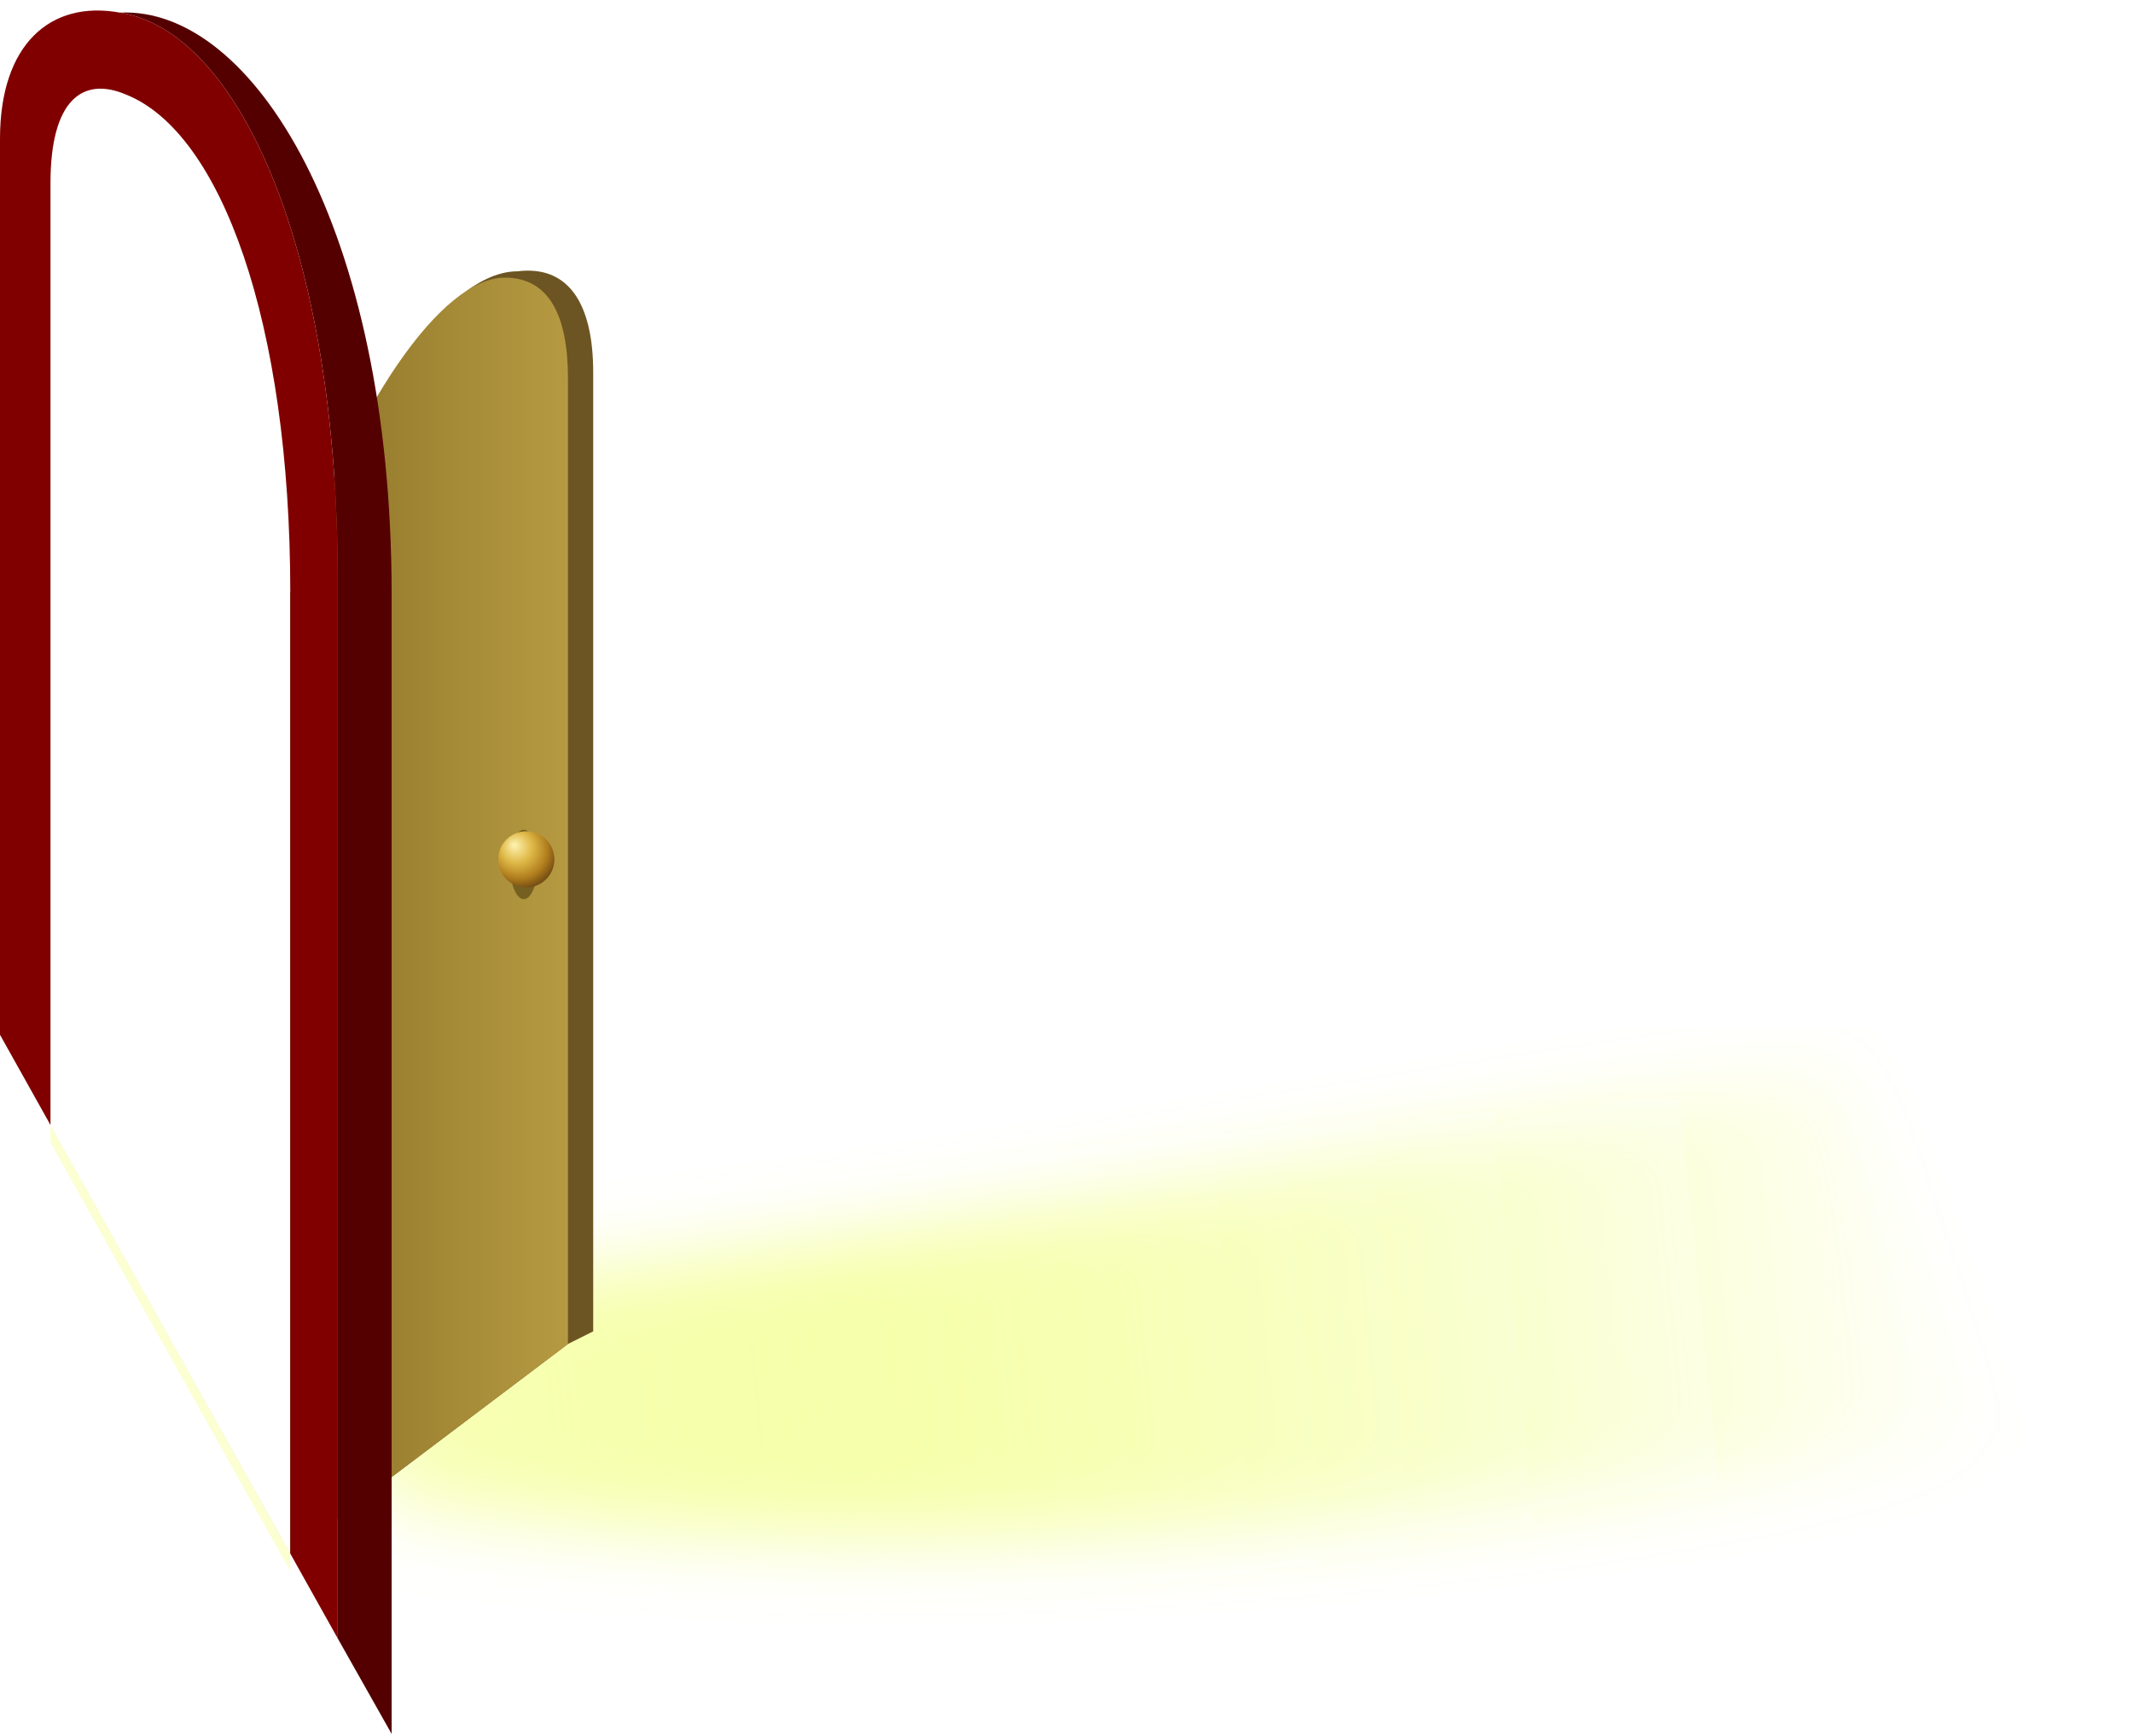
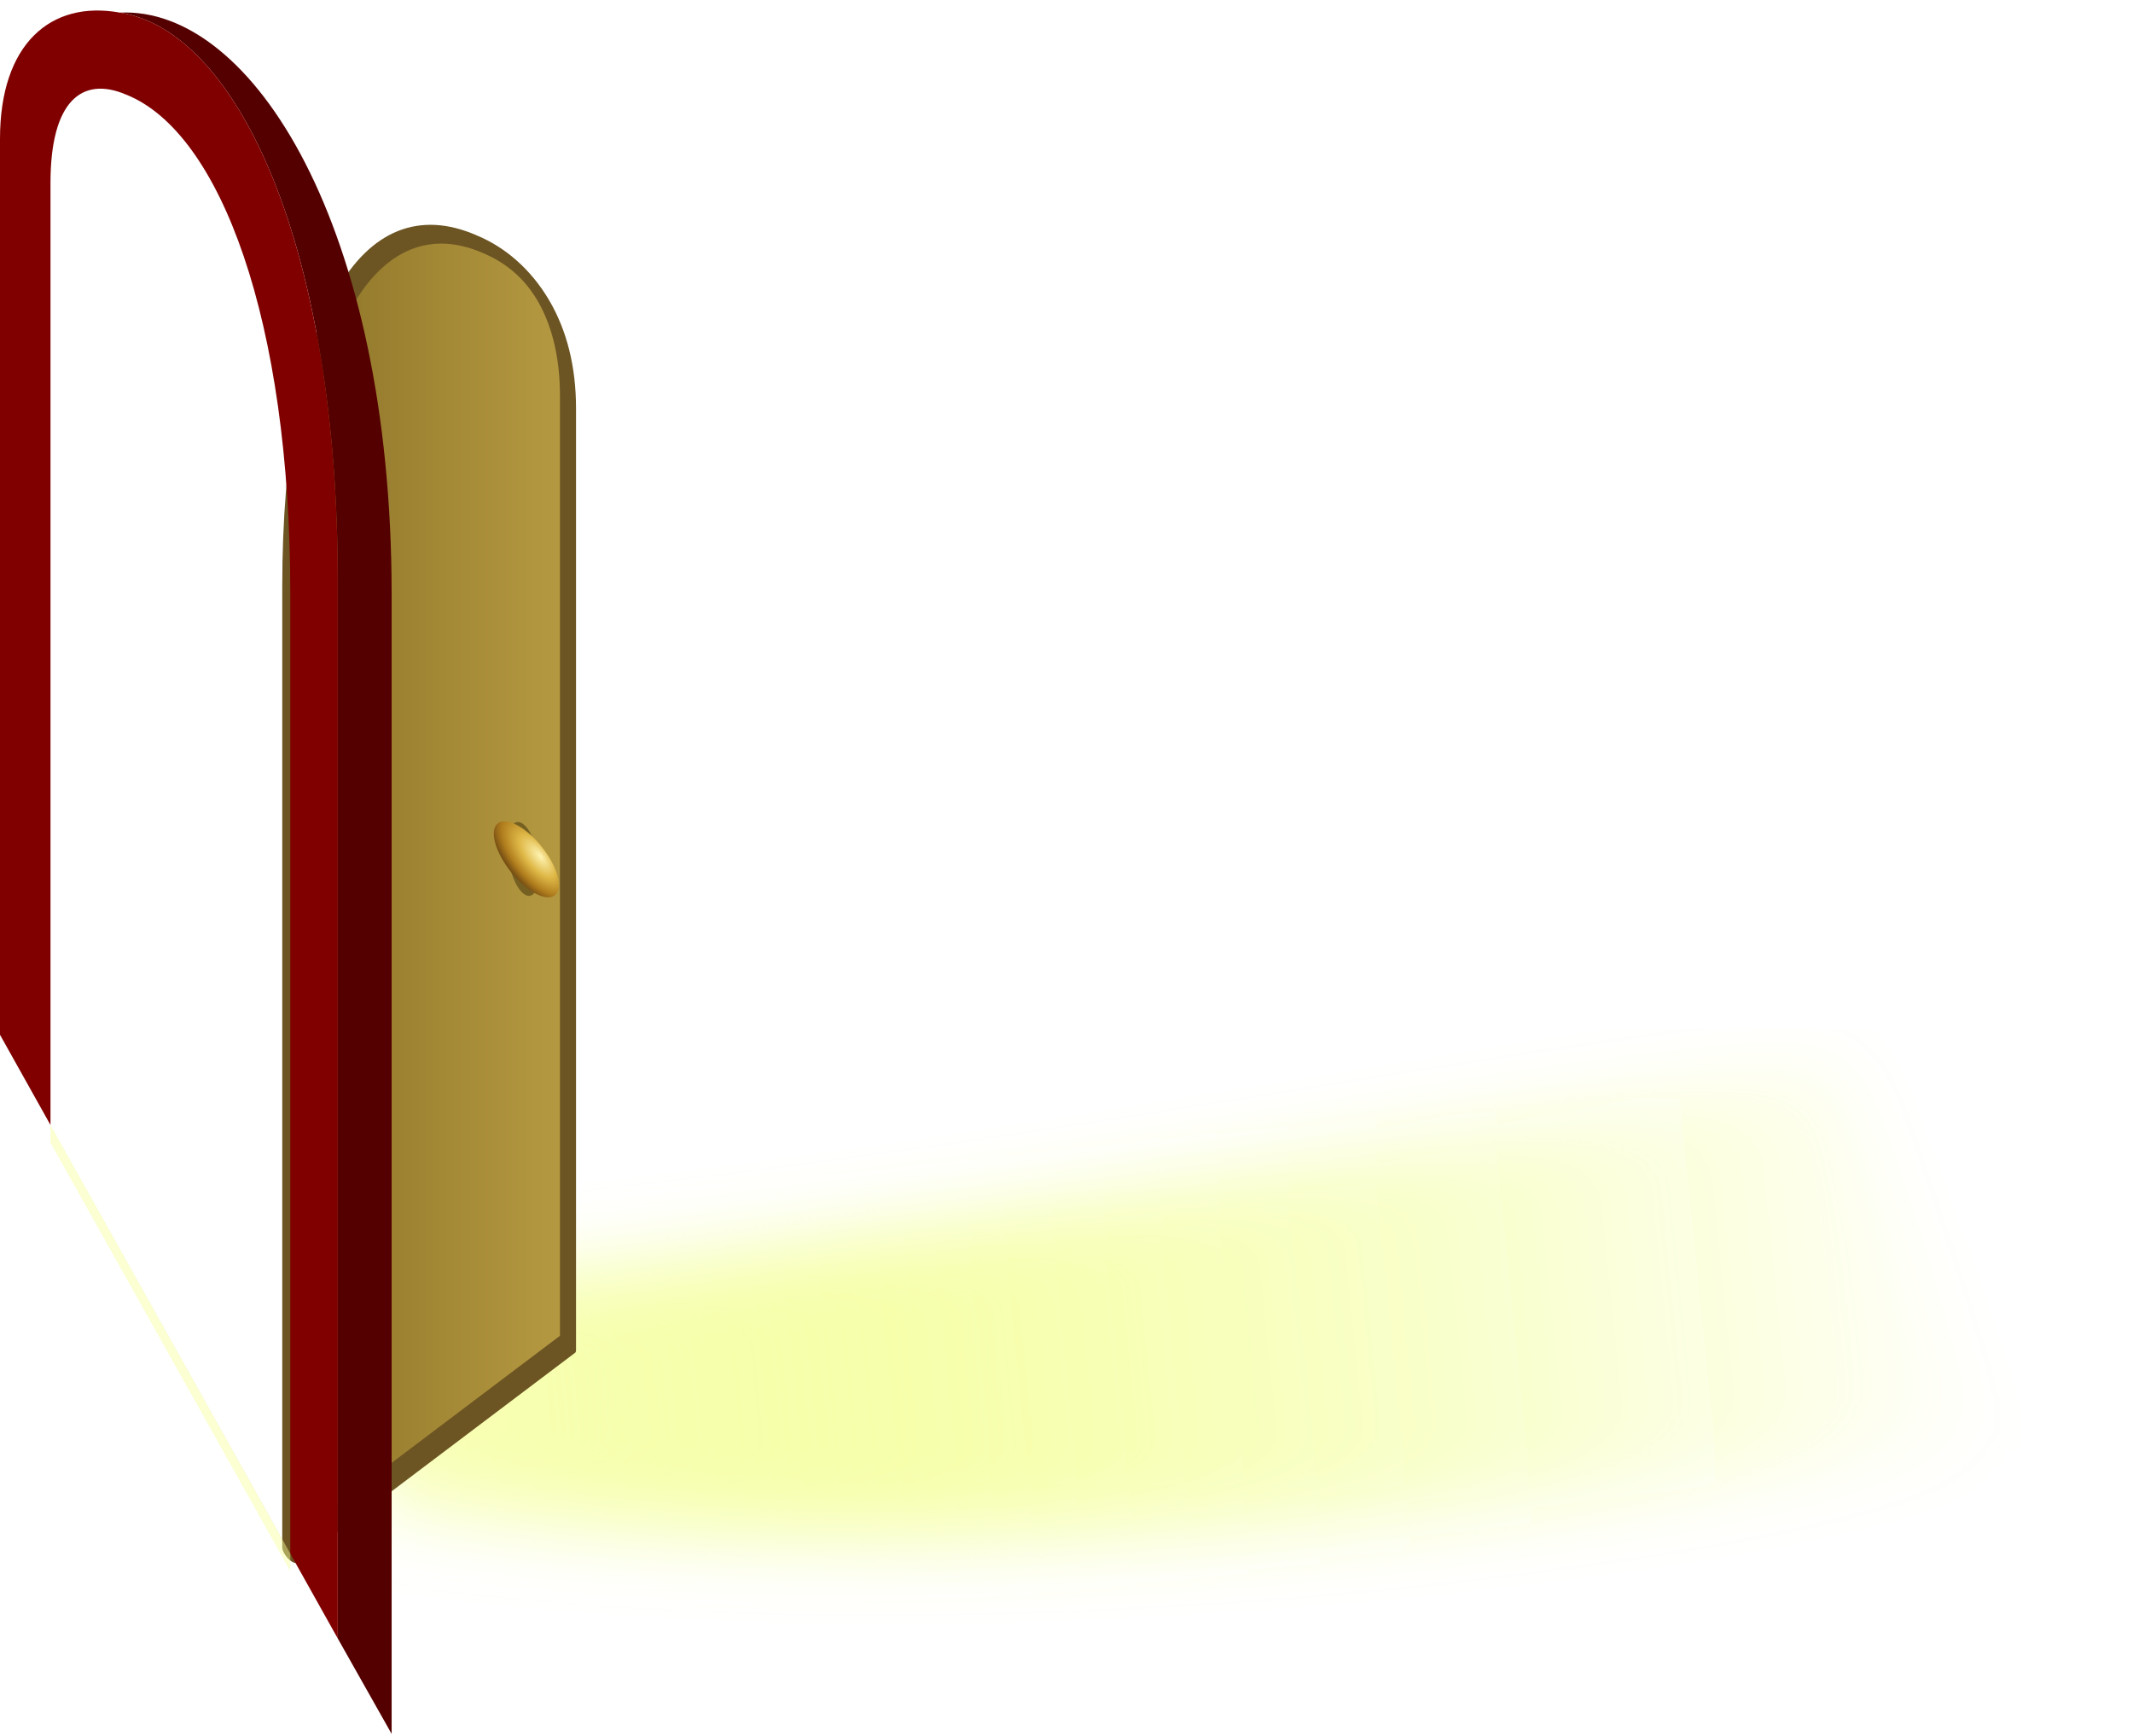
<svg xmlns="http://www.w3.org/2000/svg" viewBox="0 0 338 275">
  <defs>
    <linearGradient id="luz-da-ponte" gradientUnits="userSpaceOnUse" x1="60" y1="225" x2="316" y2="199">
      <stop stop-color="#f5ff9b" stop-opacity="0.72" />
      <stop offset="0.32" stop-color="#edff56" stop-opacity="0.5" />
      <stop offset="1" stop-color="#e4ff0c" stop-opacity="0" />
    </linearGradient>
    <filter id="borda-da-luz" x="-15%" y="-40%" width="130%" height="180%">
      <feGaussianBlur stdDeviation="6" />
    </filter>
    <clipPath id="superficie-da-ponte">
      <path d="M 54,163 H 338 V 270 H 62 V 220 H 54 Z" />
    </clipPath>
-     <linearGradient id="folha" x1="0" y1="0" x2="1" y2="0">
+     <linearGradient id="folha" x1="1" y1="0" x2="0" y2="0">
      <stop stop-color="#8c7227" />
      <stop offset="1" stop-color="#b69a42" />
    </linearGradient>
    <radialGradient id="macaneta" cx="39%" cy="35%" r="66%" fx="28%" fy="24%">
      <stop stop-color="#fff4b3" />
      <stop offset="0.42" stop-color="#dfb948" />
      <stop offset="0.78" stop-color="#b07d1d" />
      <stop offset="1" stop-color="#785014" />
    </radialGradient>
  </defs>
-   <g clip-path="url(#superficie-da-ponte)">
+   <g data-luz-porta="" clip-path="url(#superficie-da-ponte)">
    <path fill="url(#luz-da-ponte)" filter="url(#borda-da-luz)" d="M 54,205 C 130,199 207,184 291,168 L 316,229 C 225,244 129,249 60,238 Z" />
  </g>
-   <path fill="#6c5523" d="M 46,246.22 V 94 C 57,63 71,43 82,43 C 90,42 94,48 94,59 V 211 L 90,213 Z" />
-   <path fill="url(#folha)" d="M 46,246.22 V 94 C 56,64 70,44 80,44 C 87,44 90,50 90,60 V 213 Z" />
-   <ellipse cx="83" cy="137" rx="2.2" ry="5.5" fill="#756022" />
-   <circle cx="83.4" cy="136.2" r="4.45" fill="url(#macaneta)" />
+   <g data-folha-porta="" transform="matrix(-1.158 -.913 0 1 99.268 41.998)">
+     <path fill="url(#folha)" stroke="#6c5523" stroke-width="2.2" stroke-linejoin="round" d="M 8,178.3 V 29 C 8,16 13,12 20,15 C 35,21 46,51 46,94 V 246.22 Z" />
+     <ellipse cx="14.1" cy="107" rx="2.2" ry="5.5" fill="#756022" />
+     <circle cx="13.7" cy="106.7" r="4.45" fill="url(#macaneta)" />
+   </g>
  <path fill="#540000" d="M 19,2 C 40,1 62,36 62.06,94 V 274.8 L 53.52,259.67 V 92 C 53.52,40 38,5 19,2 Z" />
  <path fill="#800000" fill-rule="evenodd" d="M 0,164 V 22 C 0,7 8,0 19,2 C 38,5 53.52,40 53.52,92 V 259.67 Z        M 8,178.3 V 29 C 8,16 13,12 20,15 C 35,21 46,51 46,94 V 246.22 Z" />
-   <path fill="#f5ff9b" fill-opacity="0.46" d="M 8,178.3 L 46,246.22 V 249 L 8,181.1 Z" />
+   <path data-luz-porta="" fill="#f5ff9b" fill-opacity="0.46" d="M 8,178.3 L 46,246.22 V 249 L 8,181.1 Z" />
</svg>
